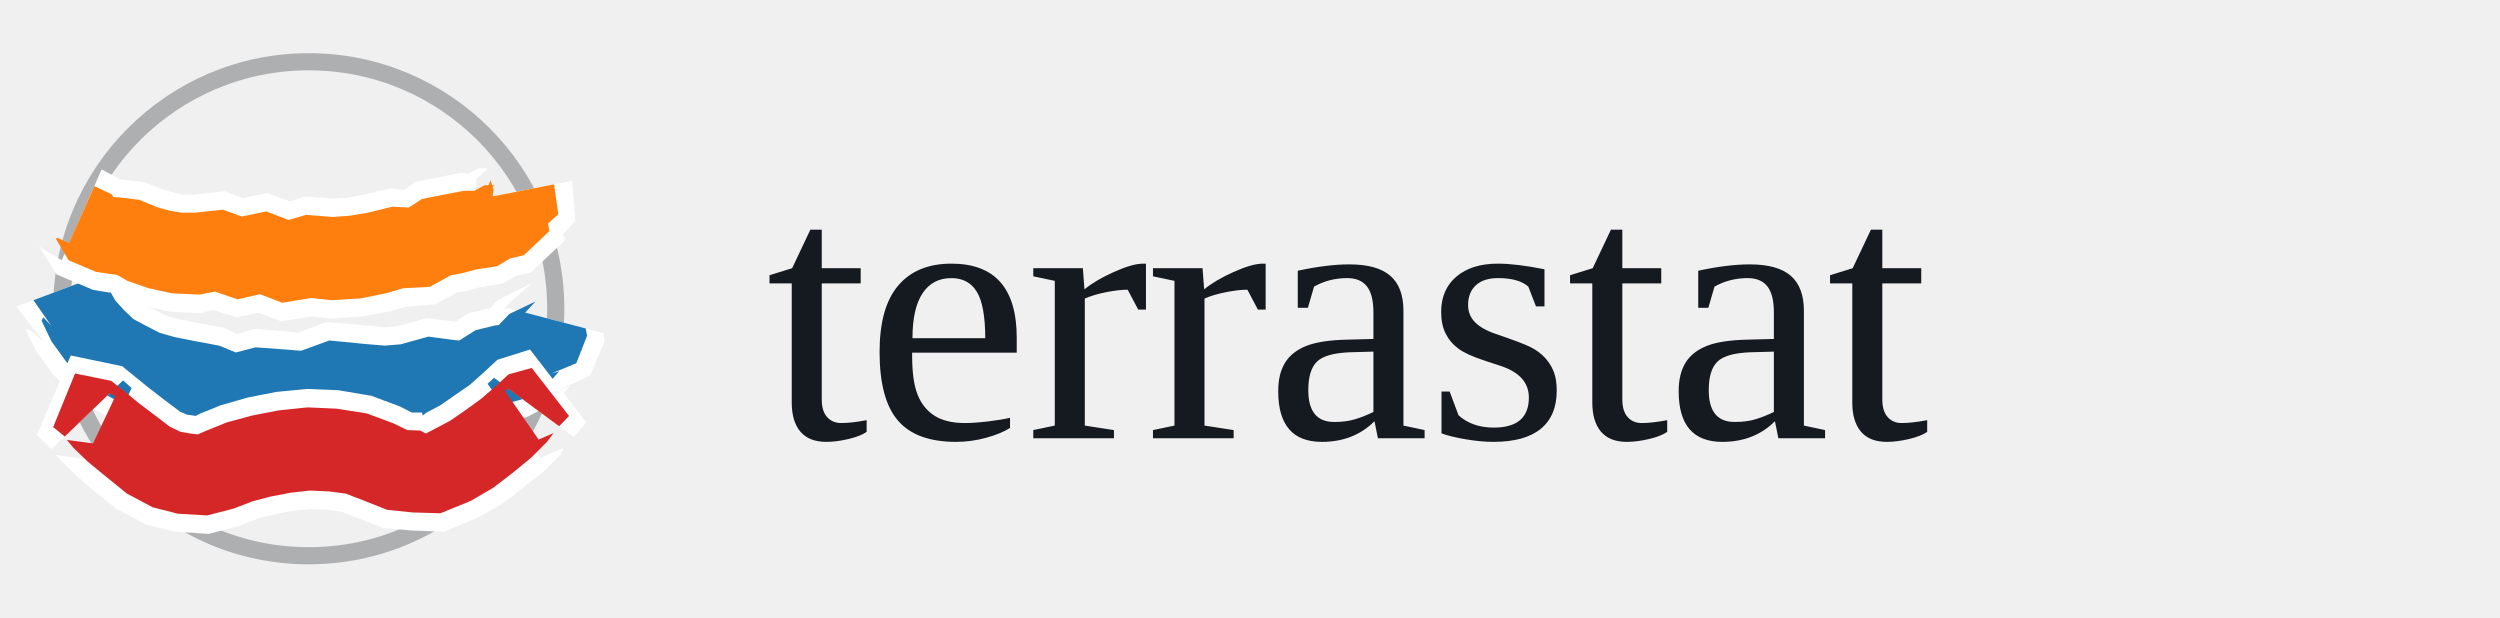
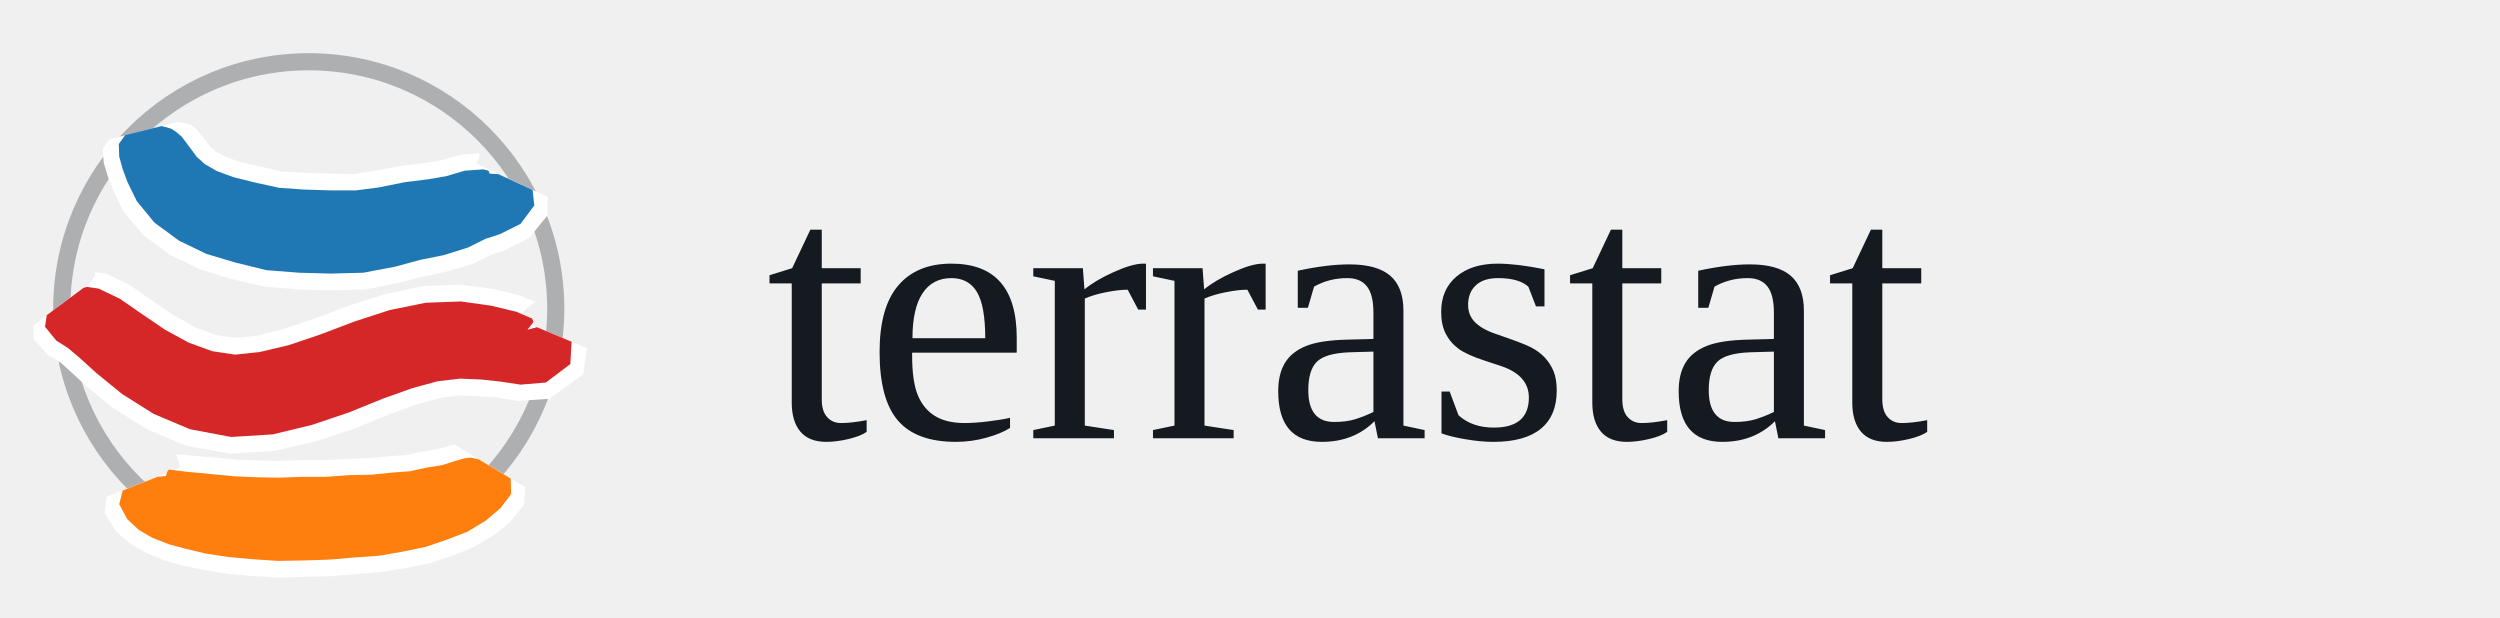
<svg xmlns="http://www.w3.org/2000/svg" viewBox="0 0 583 144" width="583" height="144">
  <circle cx="72.0" cy="72.0" r="57.6" fill="none" stroke="#151a21" stroke-opacity="0.3" stroke-width="4.0" />
-   <path d="M3.8,71.5 L10.3,79.8 L7.1,77.0 L5.9,76.7 L8.4,81.8 L12.2,87.1 L17.1,92.1 L22.5,95.7 L28.2,98.8 L34.6,101.1 L40.6,102.4 L45.1,103.3 L53.3,105.7 L60.8,104.6 L65.2,105.2 L74.5,105.1 L79.8,102.9 L82.5,103.7 L89.8,104.2 L98.2,103.3 L102.0,101.7 L105.4,102.5 L115.0,101.0 L120.2,97.9 L123.0,97.2 L129.8,93.6 L133.1,89.9 L129.5,91.3 L137.6,87.6 L141.0,79.6 L140.7,77.7 L118.3,71.8 L117.4,72.3 L118.7,70.7 L124.0,66.1 L116.0,70.0 L113.8,72.4 L113.9,71.9 L109.1,73.1 L105.6,75.4 L106.0,75.0 L99.5,74.2 L92.5,76.1 L89.6,76.3 L85.4,75.9 L76.2,75.1 L69.5,77.6 L66.8,77.3 L59.4,76.7 L55.3,77.9 L52.2,76.4 L46.0,75.3 L41.9,74.5 L38.9,73.7 L36.0,72.2 L33.7,71.0 L32.1,69.5 L30.5,67.8 L29.0,65.2 L25.1,59.1 L19.6,57.0 L25.4,63.4 Z" fill="#ffffff" />
-   <path d="M7.8,70.0 L11.9,75.9 L10.1,74.0 L9.7,74.8 L12.0,79.6 L15.4,84.3 L19.7,88.8 L24.6,92.0 L29.9,94.9 L35.8,96.9 L41.4,98.2 L46.2,99.2 L53.6,101.4 L60.6,100.4 L65.5,100.9 L73.8,100.9 L79.3,98.7 L82.9,99.4 L89.8,99.9 L97.3,99.1 L101.6,97.5 L105.5,98.3 L113.5,97.0 L118.5,94.0 L121.5,93.2 L127.2,90.2 L130.4,86.6 L128.6,87.1 L134.4,84.7 L136.9,78.3 L136.6,76.6 L122.5,72.9 L121.5,73.5 L121.9,73.5 L124.9,70.3 L118.8,73.2 L116.3,75.8 L115.4,75.9 L110.9,77.0 L107.1,79.4 L105.9,79.3 L99.9,78.5 L93.4,80.3 L89.7,80.6 L85.0,80.2 L76.8,79.4 L70.2,81.8 L66.5,81.5 L59.6,81.0 L55.0,82.2 L51.1,80.6 L45.2,79.5 L40.7,78.6 L37.2,77.6 L33.9,75.9 L31.1,74.4 L28.9,72.3 L26.9,70.1 L25.2,67.1 L22.0,62.2 L18.0,60.9 L21.4,64.9 Z" fill="#1f77b4" />
-   <path d="M28.7,88.7 L30.7,90.5 L22.7,107.5 L13.0,106.1 L14.3,107.5 L17.7,110.8 L21.7,114.3 L27.2,118.7 L34.1,122.3 L40.9,124.0 L48.7,124.5 L55.9,122.6 L60.2,120.9 L64.1,119.9 L68.4,119.1 L72.4,118.7 L76.3,118.9 L79.5,119.3 L82.9,120.6 L89.3,123.1 L95.8,123.7 L103.5,124.0 L111.7,120.6 L117.4,117.3 L122.4,113.4 L126.7,110.0 L130.6,106.1 L131.6,104.4 L126.0,106.8 L113.7,89.5 L115.2,88.1 L133.8,101.9 L136.7,98.5 L123.6,81.5 L116.0,83.9 L112.1,87.5 L109.5,89.8 L106.3,92.0 L102.7,94.5 L99.5,96.2 L98.6,96.9 L98.4,96.2 L96.0,96.2 L93.3,94.8 L86.6,92.3 L78.9,91.0 L71.6,90.7 L64.4,91.4 L57.8,92.7 L51.5,94.5 L46.8,96.4 L45.6,97.0 L45.1,96.9 L43.6,96.7 L42.0,96.0 L38.4,93.3 L34.9,90.6 L31.8,88.1 L28.5,85.4 L16.5,82.9 L8.6,101.5 L12.0,104.7 Z" fill="#ffffff" />
-   <path d="M25.6,91.7 L26.9,92.4 L21.7,103.4 L15.6,102.6 L17.1,104.4 L20.4,107.6 L24.4,110.9 L29.6,115.1 L35.6,118.3 L41.5,119.8 L48.3,120.2 L54.5,118.6 L58.9,116.9 L63.1,115.8 L67.8,114.9 L72.3,114.4 L76.7,114.6 L80.6,115.1 L84.5,116.6 L90.3,118.9 L96.2,119.5 L102.7,119.7 L109.8,116.8 L115.1,113.7 L119.9,110.0 L123.9,106.7 L127.5,103.1 L129.1,101.0 L125.6,102.5 L117.7,91.1 L118.6,90.7 L130.4,99.4 L132.7,97.0 L124.0,85.8 L118.6,87.3 L115.1,90.5 L112.2,93.0 L108.9,95.4 L105.0,98.1 L101.4,100.0 L99.3,101.1 L98.0,100.4 L95.0,100.3 L91.7,98.7 L85.5,96.4 L78.5,95.3 L71.7,95.0 L65.0,95.7 L58.8,96.9 L52.9,98.5 L48.2,100.4 L46.1,101.3 L44.4,101.1 L42.1,100.7 L39.6,99.5 L35.8,96.6 L32.1,93.8 L29.0,91.2 L25.9,88.8 L17.5,87.1 L12.4,99.6 L15.1,101.8 Z" fill="#d62728" />
-   <path d="M14.4,60.7 L10.2,58.2 L9.1,57.4 L13.2,64.0 L21.7,67.6 L25.3,68.2 L26.1,68.2 L28.2,69.5 L33.5,71.3 L39.7,72.7 L46.8,73.0 L49.7,72.3 L55.2,74.0 L60.2,72.9 L65.5,74.9 L72.8,73.8 L77.2,74.3 L84.5,73.8 L91.0,72.6 L94.7,71.5 L101.3,71.0 L106.6,68.2 L108.7,67.9 L111.9,67.0 L117.2,66.1 L120.4,64.3 L123.8,63.5 L131.9,55.9 L131.2,54.7 L134.2,51.5 L133.4,42.2 L110.7,46.6 L111.1,42.7 L111.0,39.4 L109.1,43.8 L113.7,39.3 L111.6,39.2 L109.3,40.5 L107.4,40.3 L103.1,41.2 L96.9,42.4 L94.2,44.3 L90.9,43.9 L84.9,45.4 L81.0,46.1 L77.6,46.3 L71.2,45.8 L67.6,47.0 L62.4,45.0 L56.6,46.2 L52.4,44.6 L45.1,45.4 L42.8,45.4 L40.5,44.9 L38.2,44.3 L33.7,42.5 L28.1,41.8 L26.0,41.8 L29.9,44.3 L31.9,46.4 L29.3,42.5 L23.7,39.5 Z" fill="#ffffff" />
-   <path d="M16.1,56.7 L13.5,55.5 L13.0,55.6 L16.0,60.7 L22.4,63.4 L25.7,63.9 L27.3,64.1 L29.7,65.5 L34.6,67.2 L40.1,68.4 L46.5,68.7 L50.1,68.0 L55.4,69.8 L60.6,68.6 L65.8,70.6 L72.6,69.5 L77.3,70.0 L84.0,69.6 L90.0,68.4 L94.1,67.2 L100.2,66.9 L105.1,64.2 L107.8,63.7 L111.2,62.8 L115.9,62.1 L118.9,60.3 L122.2,59.5 L128.1,53.9 L127.8,52.1 L130.2,50.0 L129.2,43.0 L114.9,45.8 L115.1,44.2 L114.4,42.0 L112.9,45.8 L115.3,43.2 L113.0,43.2 L110.6,44.5 L108.1,44.5 L104.0,45.3 L98.4,46.4 L95.3,48.4 L91.5,48.2 L85.8,49.6 L81.6,50.3 L77.6,50.6 L71.4,50.1 L67.3,51.3 L62.1,49.3 L56.4,50.5 L52.0,48.9 L45.4,49.6 L42.3,49.6 L39.4,49.1 L36.6,48.3 L32.5,46.6 L27.6,46.0 L25.3,46.0 L27.1,47.5 L28.1,48.2 L26.0,45.3 L22.0,43.4 Z" fill="#ff7f0e" />
+   <path d="M25.5,32.5 L23.9,34.7 L24.2,38.0 L25.2,41.3 L26.4,44.3 L28.7,49.2 L33.5,54.9 L39.8,59.5 L46.9,62.9 L53.8,65.0 L61.5,66.8 L69.6,67.5 L77.0,67.7 L85.1,67.5 L92.8,66.0 L98.7,64.5 L104.2,63.3 L110.4,61.5 L114.3,59.5 L117.6,58.4 L123.4,55.5 L127.7,50.2 L127.7,45.9 L112.7,38.9 L111.0,38.2 L111.9,36.5 L111.7,35.7 L107.3,36.1 L102.9,37.4 L99.1,38.0 L93.5,38.7 L87.6,39.8 L82.6,40.6 L77.2,40.5 L71.0,40.3 L65.7,40.0 L60.6,38.8 L55.7,37.7 L52.5,36.5 L50.4,35.4 L49.1,34.3 L47.6,32.3 L45.8,30.1 L44.6,29.2 L43.7,28.9 L41.5,28.4 Z" fill="#ffffff" />
+   <path d="M29.2,31.5 L27.7,33.6 L27.8,36.5 L28.6,39.4 L29.7,42.4 L31.9,46.9 L36.0,51.9 L41.7,56.1 L48.1,59.2 L54.8,61.2 L62.1,63.0 L69.8,63.6 L77.1,63.8 L84.7,63.6 L92.1,62.2 L98.0,60.6 L103.5,59.5 L109.2,57.7 L113.2,55.7 L116.6,54.6 L121.4,52.2 L124.6,47.9 L124.2,44.3 L116.2,40.6 L114.2,40.5 L113.9,39.8 L112.7,39.5 L108.4,39.8 L104.0,41.1 L99.9,41.8 L94.3,42.5 L88.4,43.7 L83.0,44.4 L77.2,44.4 L70.8,44.2 L65.1,43.8 L59.6,42.6 L54.4,41.3 L50.6,39.9 L47.8,38.3 L45.9,36.6 L44.2,34.3 L42.4,31.9 L41.0,30.7 L39.9,30.0 L37.7,29.4 Z" fill="#1f77b4" />
+   <path d="M7.8,75.9 L7.8,79.0 L11.2,82.8 L14.2,84.6 L16.2,86.4 L20.2,90.1 L26.3,95.1 L34.1,100.0 L43.2,103.9 L53.7,105.8 L64.2,105.1 L73.8,102.9 L82.7,99.9 L90.6,96.7 L97.2,94.3 L102.7,92.8 L107.3,92.2 L111.7,92.4 L115.9,92.7 L120.7,93.5 L128.1,93.0 L136.0,87.3 L136.9,81.2 L121.6,74.8 L120.0,74.5 L123.6,71.3 L124.8,70.4 L121.3,68.9 L115.2,67.4 L107.5,66.4 L98.7,66.7 L89.8,68.6 L81.3,71.3 L73.4,74.3 L66.2,76.7 L59.9,78.3 L55.0,78.8 L50.6,78.2 L45.7,76.4 L40.6,73.6 L35.6,70.2 L30.3,66.5 L24.8,63.8 L22.2,63.5 L22.2,64.4 L21.0,65.9 Z" fill="#ffffff" />
+   <path d="M10.9,73.5 L10.5,76.2 L13.1,79.4 L15.9,81.2 L18.4,83.3 L22.6,87.1 L28.5,91.9 L35.8,96.5 L44.3,100.1 L53.9,101.9 L63.6,101.3 L72.7,99.1 L81.3,96.2 L89.2,93.0 L96.2,90.5 L102.1,88.9 L107.3,88.3 L112.2,88.5 L116.8,89.0 L121.4,89.7 L127.3,89.2 L133.0,84.9 L133.3,79.7 L125.2,76.3 L123.0,76.9 L124.4,75.1 L124.1,74.3 L120.4,72.7 L114.6,71.3 L107.5,70.3 L99.3,70.6 L90.9,72.3 L82.6,75.0 L74.7,78.0 L67.3,80.5 L60.5,82.1 L54.8,82.7 L49.5,81.9 L44.0,79.9 L38.5,76.9 L33.2,73.3 L28.0,69.7 L23.0,67.3 L20.3,66.9 L19.5,67.1 L17.9,68.3 Z" fill="#d62728" />
+   <path d="M24.9,115.8 L24.4,119.7 L27.2,124.1 L30.7,127.0 L34.2,129.0 L38.4,130.7 L42.8,131.9 L47.5,132.9 L52.9,133.8 L58.6,134.3 L64.8,134.7 L70.9,134.5 L76.9,134.4 L82.9,133.9 L88.7,133.4 L94.6,132.5 L100.3,131.3 L105.7,129.5 L110.4,127.6 L115.2,124.8 L119.0,121.7 L122.2,117.7 L122.5,113.6 L108.3,105.1 L106.8,104.1 L105.9,103.7 L104.0,104.2 L101.6,104.8 L98.6,105.3 L94.8,106.1 L90.9,106.4 L86.3,106.8 L81.2,107.0 L75.7,107.3 L70.2,107.3 L65.0,107.5 L60.2,107.4 L55.5,107.2 L51.2,106.8 L47.3,106.5 L44.4,106.2 L42.3,106.0 L41.1,106.0 L41.5,107.1 L42.0,108.9 L40.3,109.8 Z" fill="#ffffff" />
+   <path d="M28.6,114.4 L27.8,117.6 L29.7,121.1 L32.4,123.6 L35.5,125.4 L39.3,126.9 L43.4,128.0 L48.0,129.1 L53.3,129.9 L58.8,130.4 L64.8,130.8 L70.8,130.7 L76.8,130.5 L82.7,130.0 L88.4,129.6 L94.1,128.6 L99.4,127.5 L104.6,125.7 L109.0,124.0 L113.3,121.4 L116.7,118.5 L119.2,115.2 L119.1,111.6 L111.6,107.1 L109.7,106.7 L108.2,106.9 L105.8,107.6 L103.0,108.5 L99.7,109.0 L95.6,109.9 L91.5,110.2 L86.6,110.7 L81.5,110.8 L75.9,111.2 L70.3,111.2 L65.0,111.4 L60.0,111.3 L55.1,111.1 L50.7,110.7 L46.6,110.3 L43.4,110.0 L41.0,109.7 L39.4,109.5 L39.0,110.0 L38.7,111.0 L36.7,111.2 Z" fill="#ff7f0e" />
  <text x="178.6" y="102.2" fill="#151a21" font-family="Newsreader, Georgia, 'Times New Roman', serif" font-size="86.4" font-weight="500" letter-spacing="-0.01em">terrastat</text>
</svg>
